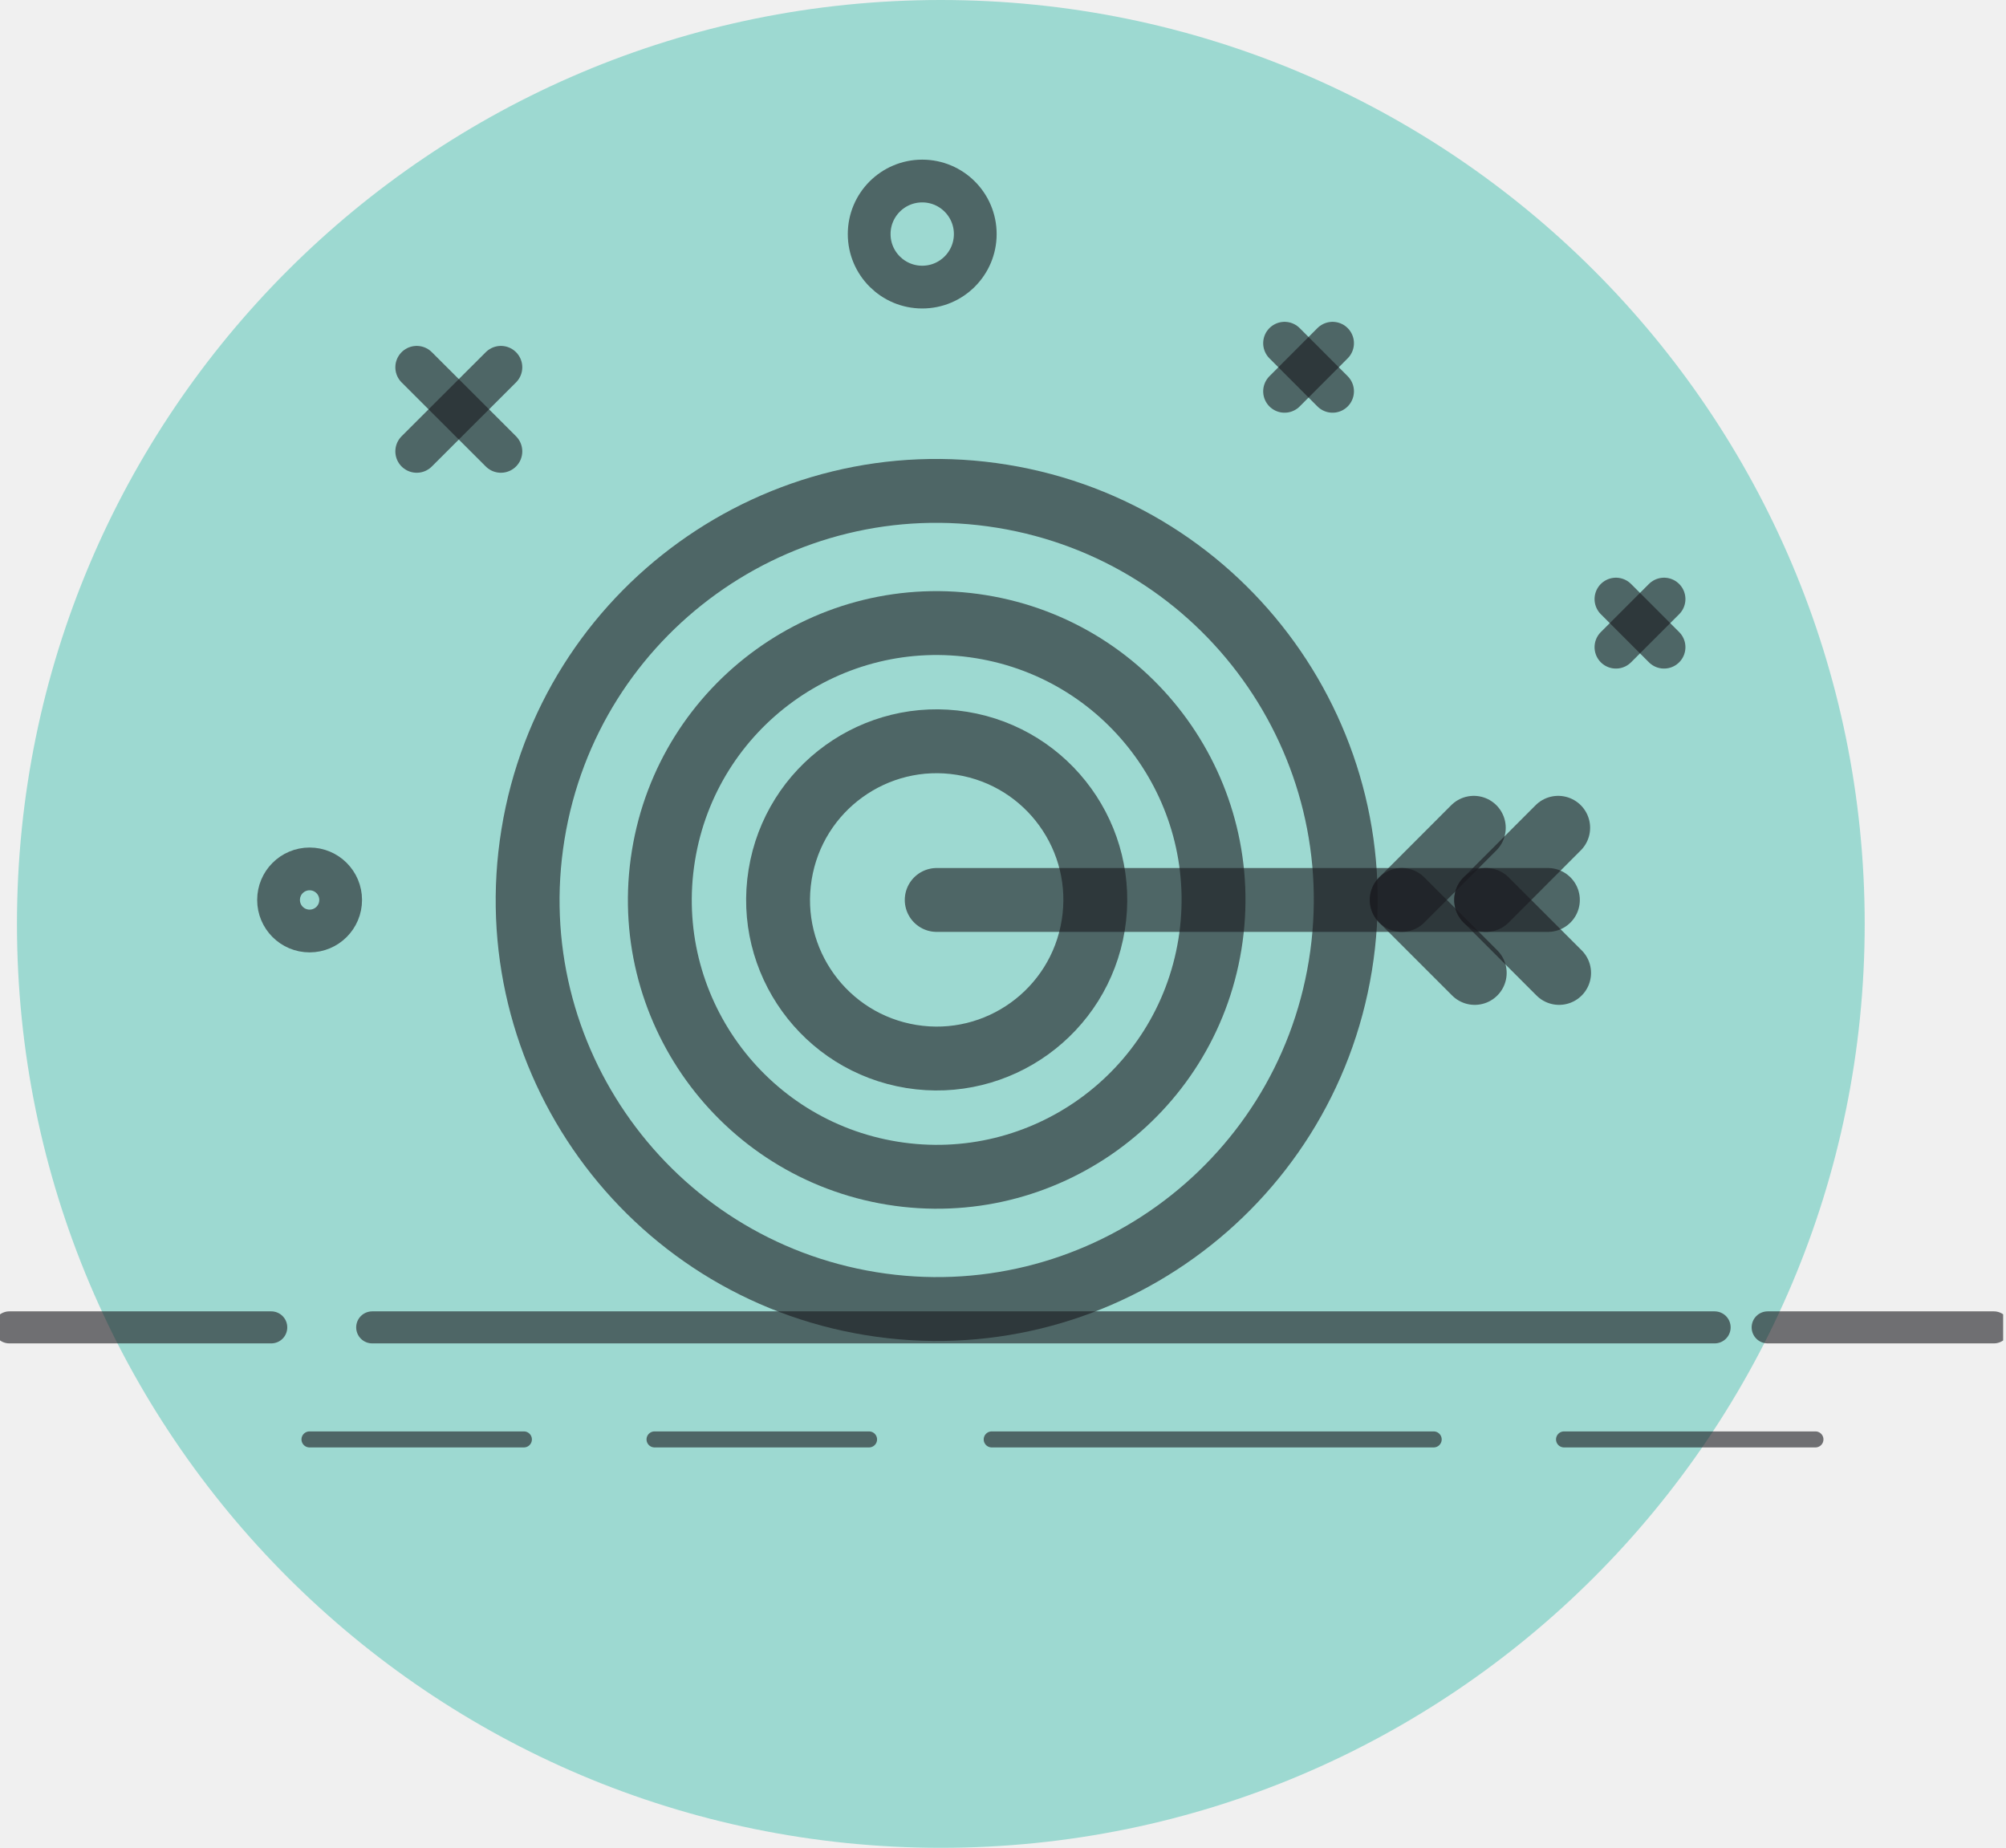
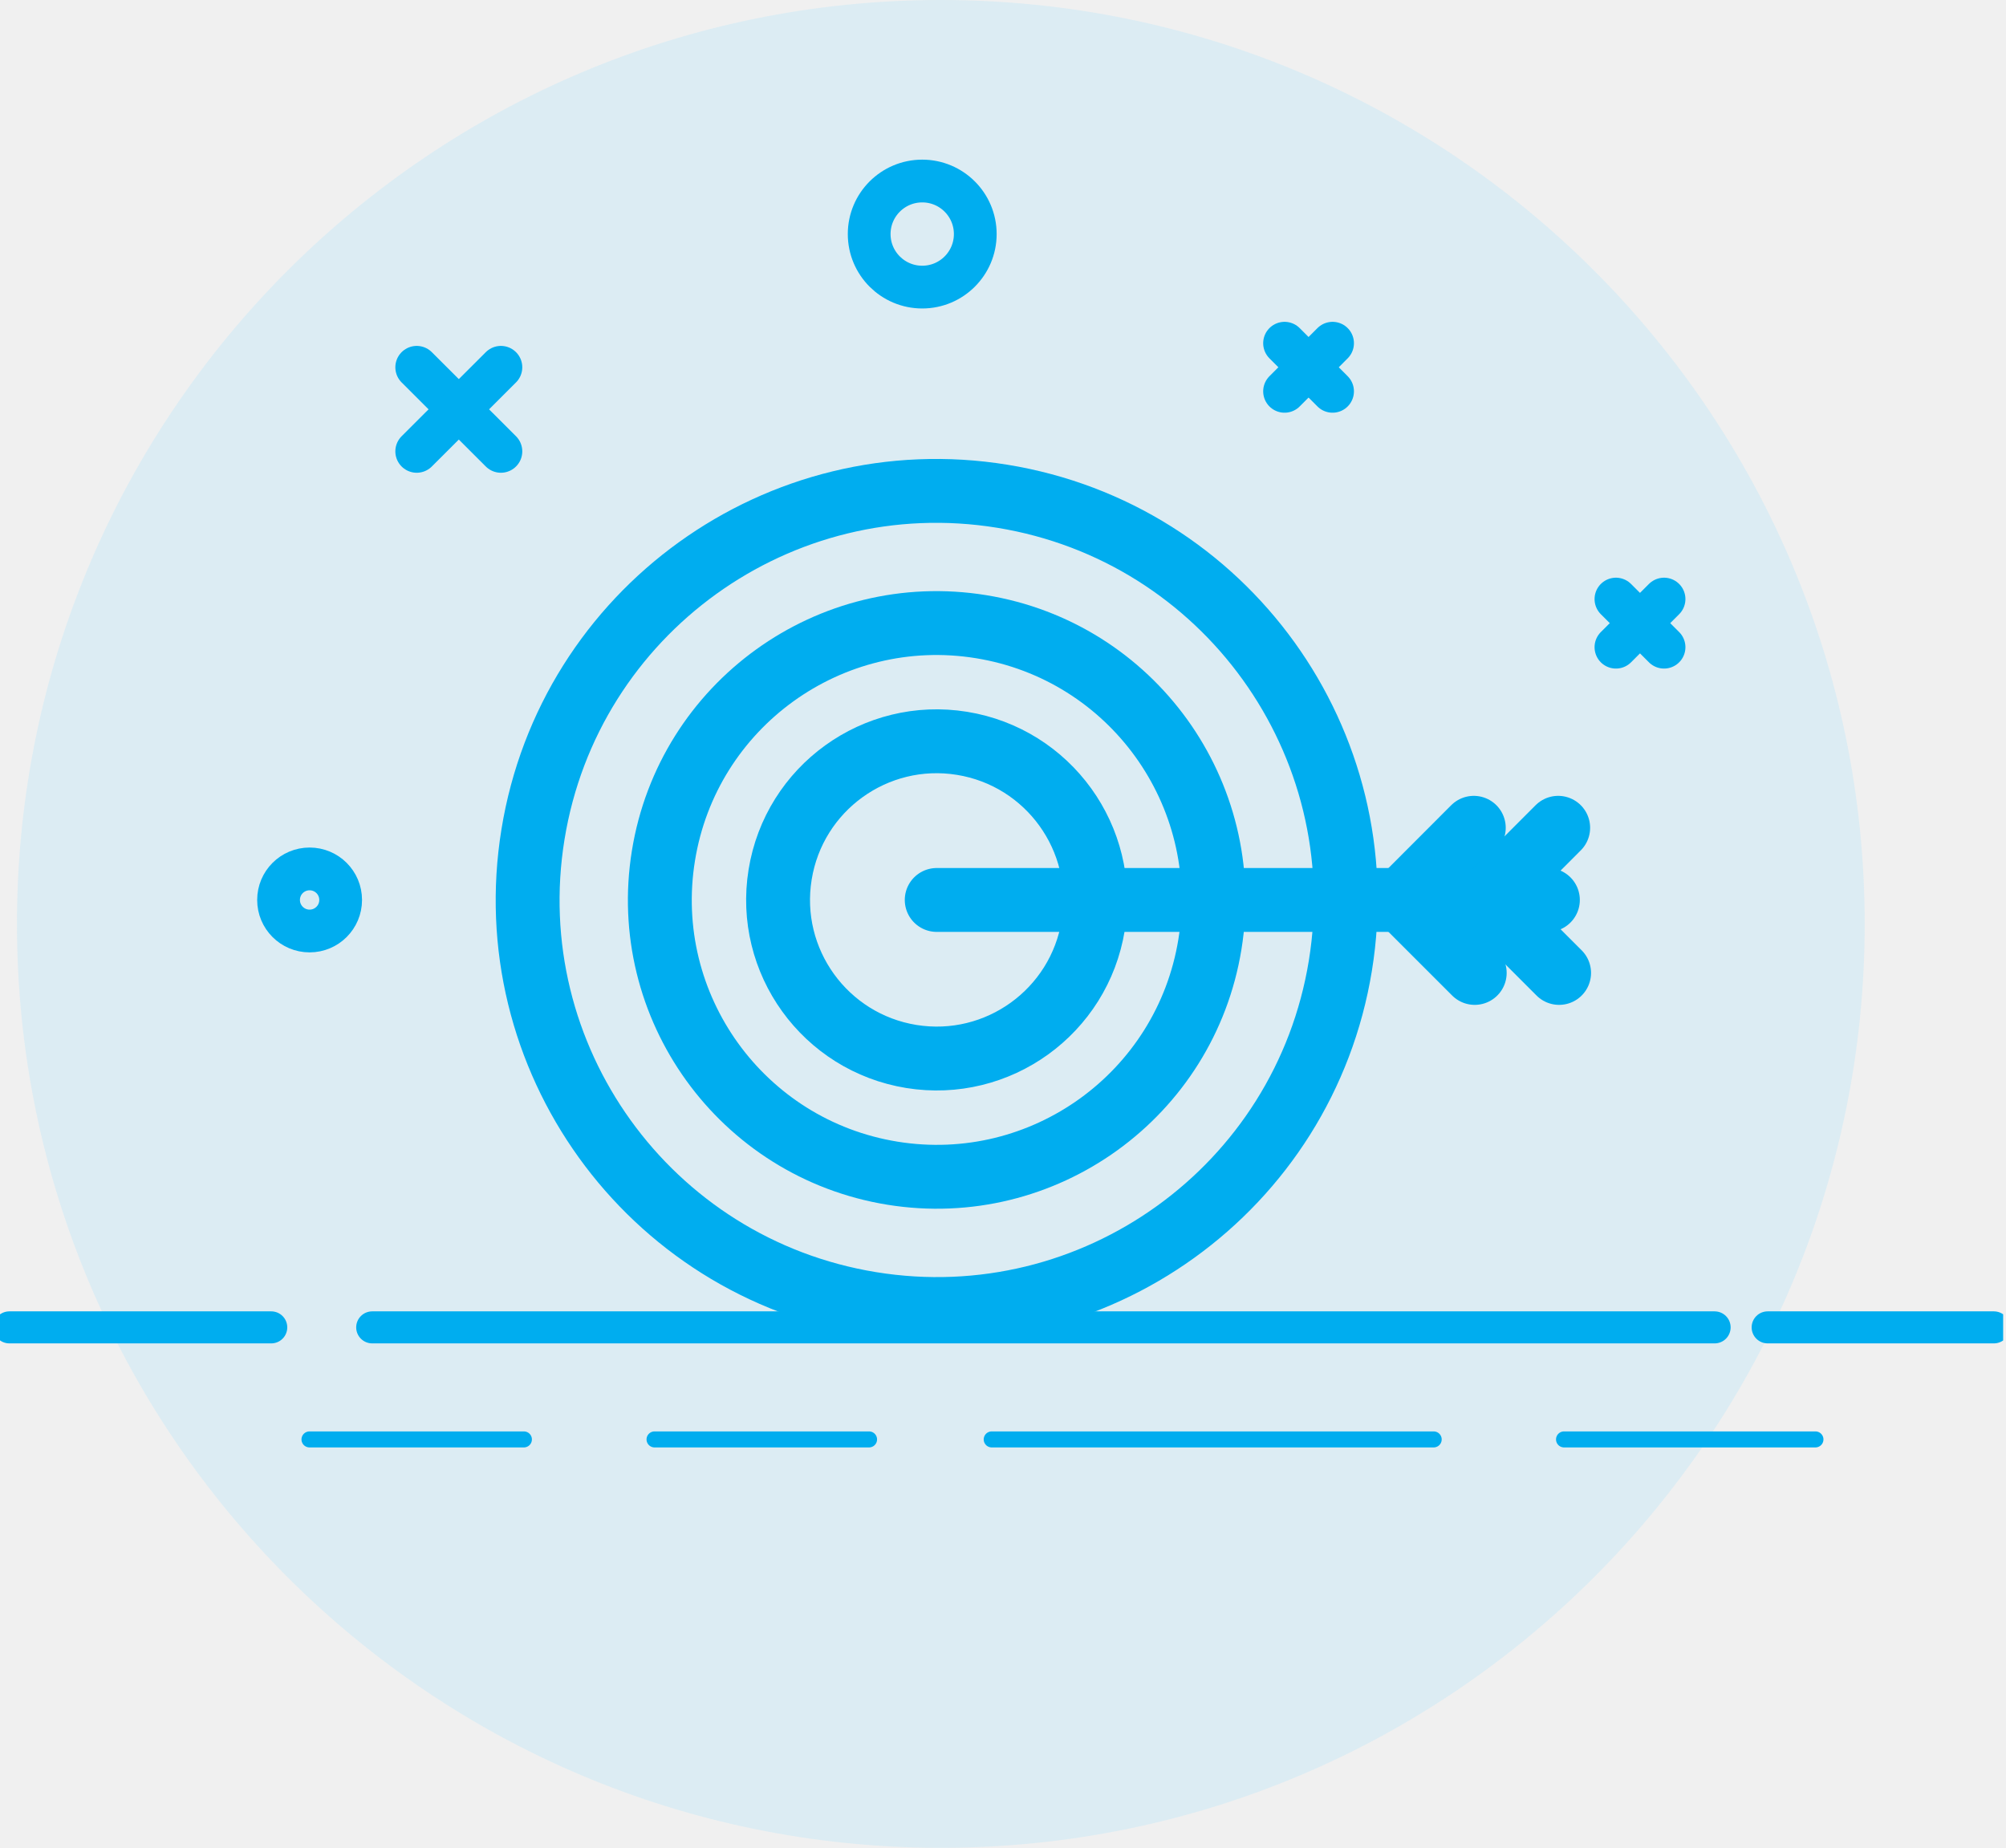
<svg xmlns="http://www.w3.org/2000/svg" width="114" height="105" viewBox="0 0 114 105" fill="none">
-   <g id="Isolation_Mode" clip-path="url(#clip0_0_389)">
-     <path id="Vector" d="M53.467 105.006C82.463 105.006 105.97 81.499 105.97 52.503C105.97 23.506 82.463 0 53.467 0C24.47 0 0.964 23.506 0.964 52.503C0.964 81.499 24.47 105.006 53.467 105.006Z" fill="#66CABC" fill-opacity="0.6" />
-     <g id="Group">
-       <g id="Group_2">
-         <path id="Vector_2" d="M0.531 75.431H15.415" stroke="#19191F" stroke-opacity="0.6" stroke-width="1.82" stroke-linecap="round" stroke-linejoin="round" />
-         <path id="Vector_3" d="M100.455 75.431H113.312" stroke="#19191F" stroke-opacity="0.6" stroke-width="1.82" stroke-linecap="round" stroke-linejoin="round" />
-         <path id="Vector_4" d="M21.152 75.431H97.441" stroke="#19191F" stroke-opacity="0.6" stroke-width="1.82" stroke-linecap="round" stroke-linejoin="round" />
-       </g>
-       <g id="Group_3">
-         <path id="Vector_5" d="M17.588 81.798H29.773" stroke="#19191F" stroke-opacity="0.6" stroke-width="0.91" stroke-linecap="round" stroke-linejoin="round" />
-         <path id="Vector_6" d="M37.197 81.798H49.388" stroke="#19191F" stroke-opacity="0.6" stroke-width="0.91" stroke-linecap="round" stroke-linejoin="round" />
-         <path id="Vector_7" d="M56.358 81.798H81.476" stroke="#19191F" stroke-opacity="0.6" stroke-width="0.91" stroke-linecap="round" stroke-linejoin="round" />
-         <path id="Vector_8" d="M88.883 81.798H103.171" stroke="#19191F" stroke-opacity="0.6" stroke-width="0.91" stroke-linecap="round" stroke-linejoin="round" />
-       </g>
-     </g>
-     <path id="Vector_9" d="M55.424 13.301C55.424 14.966 54.074 16.315 52.41 16.315C50.745 16.315 49.395 14.966 49.395 13.301C49.395 11.636 50.745 10.287 52.41 10.287C54.074 10.287 55.424 11.636 55.424 13.301Z" stroke="#19191F" stroke-opacity="0.6" stroke-width="2.43" stroke-linecap="round" stroke-linejoin="round" />
-     <path id="Vector_10" d="M19.359 51.142C19.359 52.117 18.57 52.906 17.594 52.906C16.619 52.906 15.83 52.117 15.83 51.142C15.83 50.166 16.619 49.378 17.594 49.378C18.57 49.378 19.359 50.166 19.359 51.142Z" stroke="#19191F" stroke-opacity="0.6" stroke-width="2.43" stroke-linecap="round" stroke-linejoin="round" />
-     <g id="Group_4">
-       <path id="Vector_11" d="M76.173 54.874C78.234 42.204 69.634 30.262 56.963 28.201C44.293 26.139 32.351 34.74 30.29 47.41C28.228 60.08 36.829 72.022 49.499 74.084C62.169 76.145 74.112 67.544 76.173 54.874Z" stroke="#19191F" stroke-opacity="0.6" stroke-width="3.63" stroke-linecap="round" stroke-linejoin="round" />
-       <path id="Vector_12" d="M68.76 53.658C70.15 45.082 64.325 37.003 55.749 35.612C47.173 34.222 39.094 40.047 37.703 48.623C36.313 57.199 42.138 65.278 50.714 66.669C59.289 68.059 67.369 62.234 68.76 53.658Z" stroke="#19191F" stroke-opacity="0.6" stroke-width="3.63" stroke-linecap="round" stroke-linejoin="round" />
-       <path id="Vector_13" d="M62.129 52.577C62.924 47.663 59.584 43.035 54.669 42.241C49.755 41.447 45.128 44.786 44.334 49.701C43.539 54.615 46.879 59.242 51.794 60.037C56.708 60.831 61.335 57.491 62.129 52.577Z" stroke="#19191F" stroke-opacity="0.6" stroke-width="3.63" stroke-linecap="round" stroke-linejoin="round" />
-       <path id="Vector_14" d="M53.233 51.142H87.966" stroke="#19191F" stroke-opacity="0.6" stroke-width="3.63" stroke-linecap="round" stroke-linejoin="round" />
-       <g id="Group_5">
-         <path id="Vector_15" d="M79.66 51.142L83.755 47.041" stroke="#19191F" stroke-opacity="0.6" stroke-width="3.63" stroke-linecap="round" stroke-linejoin="round" />
-         <path id="Vector_16" d="M79.66 51.142L83.808 55.289" stroke="#19191F" stroke-opacity="0.6" stroke-width="3.63" stroke-linecap="round" stroke-linejoin="round" />
-       </g>
-       <g id="Group_6">
-         <path id="Vector_17" d="M84.456 51.142L88.551 47.041" stroke="#19191F" stroke-opacity="0.6" stroke-width="3.63" stroke-linecap="round" stroke-linejoin="round" />
-         <path id="Vector_18" d="M84.456 51.142L88.603 55.289" stroke="#19191F" stroke-opacity="0.6" stroke-width="3.63" stroke-linecap="round" stroke-linejoin="round" />
-       </g>
-     </g>
-     <g id="Group_7">
-       <path id="Vector_19" d="M23.682 20.872L28.466 25.65" stroke="#19191F" stroke-opacity="0.6" stroke-width="2.43" stroke-linecap="round" stroke-linejoin="round" />
-       <path id="Vector_20" d="M28.466 20.872L23.682 25.65" stroke="#19191F" stroke-opacity="0.6" stroke-width="2.43" stroke-linecap="round" stroke-linejoin="round" />
-     </g>
-     <g id="Group_8">
-       <path id="Vector_21" d="M91.833 34.044L94.567 36.778" stroke="#19191F" stroke-opacity="0.6" stroke-width="2.43" stroke-linecap="round" stroke-linejoin="round" />
-       <path id="Vector_22" d="M94.567 34.044L91.833 36.778" stroke="#19191F" stroke-opacity="0.6" stroke-width="2.43" stroke-linecap="round" stroke-linejoin="round" />
-     </g>
-     <g id="Group_9">
-       <path id="Vector_23" d="M73.001 19.504L75.729 22.238" stroke="#19191F" stroke-opacity="0.6" stroke-width="2.43" stroke-linecap="round" stroke-linejoin="round" />
-       <path id="Vector_24" d="M75.729 19.504L73.001 22.238" stroke="#19191F" stroke-opacity="0.6" stroke-width="2.43" stroke-linecap="round" stroke-linejoin="round" />
-     </g>
+   <g clip-path="url(#clip0_0_316)">
+     <path d="M53.467 105.006C82.463 105.006 105.97 81.499 105.97 52.503C105.97 23.506 82.463 0 53.467 0C24.47 0 0.964 23.506 0.964 52.503C0.964 81.499 24.47 105.006 53.467 105.006Z" fill="#CEEAF5" fill-opacity="0.6" />
+     <path d="M0.531 75.431H15.415" stroke="#00ADEF" stroke-width="1.82" stroke-linecap="round" stroke-linejoin="round" />
+     <path d="M100.455 75.431H113.312" stroke="#00ADEF" stroke-width="1.82" stroke-linecap="round" stroke-linejoin="round" />
+     <path d="M21.152 75.431H97.441" stroke="#00ADEF" stroke-width="1.82" stroke-linecap="round" stroke-linejoin="round" />
+     <path d="M17.588 81.798H29.773" stroke="#00ADEF" stroke-width="0.91" stroke-linecap="round" stroke-linejoin="round" />
+     <path d="M37.197 81.798H49.388" stroke="#00ADEF" stroke-width="0.91" stroke-linecap="round" stroke-linejoin="round" />
+     <path d="M56.358 81.798H81.476" stroke="#00ADEF" stroke-width="0.91" stroke-linecap="round" stroke-linejoin="round" />
+     <path d="M88.883 81.798H103.171" stroke="#00ADEF" stroke-width="0.91" stroke-linecap="round" stroke-linejoin="round" />
+     <path d="M55.424 13.301C55.424 14.966 54.074 16.315 52.41 16.315C50.745 16.315 49.395 14.966 49.395 13.301C49.395 11.636 50.745 10.287 52.41 10.287C54.074 10.287 55.424 11.636 55.424 13.301Z" stroke="#00ADEF" stroke-width="2.43" stroke-linecap="round" stroke-linejoin="round" />
+     <path d="M19.359 51.142C19.359 52.117 18.57 52.906 17.594 52.906C16.619 52.906 15.83 52.117 15.83 51.142C15.83 50.166 16.619 49.378 17.594 49.378C18.57 49.378 19.359 50.166 19.359 51.142Z" stroke="#00ADEF" stroke-width="2.43" stroke-linecap="round" stroke-linejoin="round" />
+     <path d="M76.173 54.874C78.234 42.204 69.634 30.262 56.963 28.201C44.293 26.139 32.351 34.74 30.29 47.41C28.228 60.08 36.829 72.022 49.499 74.084C62.169 76.145 74.112 67.544 76.173 54.874Z" stroke="#00ADEF" stroke-width="3.63" stroke-linecap="round" stroke-linejoin="round" />
+     <path d="M68.76 53.658C70.15 45.082 64.325 37.003 55.749 35.612C47.173 34.222 39.094 40.047 37.703 48.623C36.313 57.199 42.138 65.278 50.714 66.669C59.289 68.059 67.369 62.234 68.76 53.658Z" stroke="#00ADEF" stroke-width="3.63" stroke-linecap="round" stroke-linejoin="round" />
+     <path d="M62.129 52.577C62.924 47.663 59.584 43.035 54.669 42.241C49.755 41.447 45.128 44.787 44.334 49.701C43.539 54.615 46.879 59.242 51.794 60.037C56.708 60.831 61.335 57.491 62.129 52.577Z" stroke="#00ADEF" stroke-width="3.63" stroke-linecap="round" stroke-linejoin="round" />
+     <path d="M53.233 51.142H87.966" stroke="#00ADEF" stroke-width="3.63" stroke-linecap="round" stroke-linejoin="round" />
+     <path d="M79.66 51.142L83.755 47.041" stroke="#00ADEF" stroke-width="3.63" stroke-linecap="round" stroke-linejoin="round" />
+     <path d="M79.66 51.142L83.808 55.289" stroke="#00ADEF" stroke-width="3.63" stroke-linecap="round" stroke-linejoin="round" />
+     <path d="M84.456 51.142L88.551 47.041" stroke="#00ADEF" stroke-width="3.63" stroke-linecap="round" stroke-linejoin="round" />
+     <path d="M84.456 51.142L88.603 55.289" stroke="#00ADEF" stroke-width="3.63" stroke-linecap="round" stroke-linejoin="round" />
+     <path d="M23.682 20.872L28.466 25.65" stroke="#00ADEF" stroke-width="2.43" stroke-linecap="round" stroke-linejoin="round" />
+     <path d="M28.466 20.872L23.682 25.65" stroke="#00ADEF" stroke-width="2.43" stroke-linecap="round" stroke-linejoin="round" />
+     <path d="M91.833 34.044L94.567 36.778" stroke="#00ADEF" stroke-width="2.43" stroke-linecap="round" stroke-linejoin="round" />
+     <path d="M94.567 34.044L91.833 36.778" stroke="#00ADEF" stroke-width="2.43" stroke-linecap="round" stroke-linejoin="round" />
+     <path d="M73.001 19.504L75.729 22.238" stroke="#00ADEF" stroke-width="2.43" stroke-linecap="round" stroke-linejoin="round" />
+     <path d="M75.729 19.504L73.001 22.238" stroke="#00ADEF" stroke-width="2.43" stroke-linecap="round" stroke-linejoin="round" />
  </g>
  <defs>
-     <clipPath id="clip0_0_389">
+     <clipPath id="clip0_0_316">
      <rect width="113.838" height="105" fill="white" />
    </clipPath>
  </defs>
</svg>
